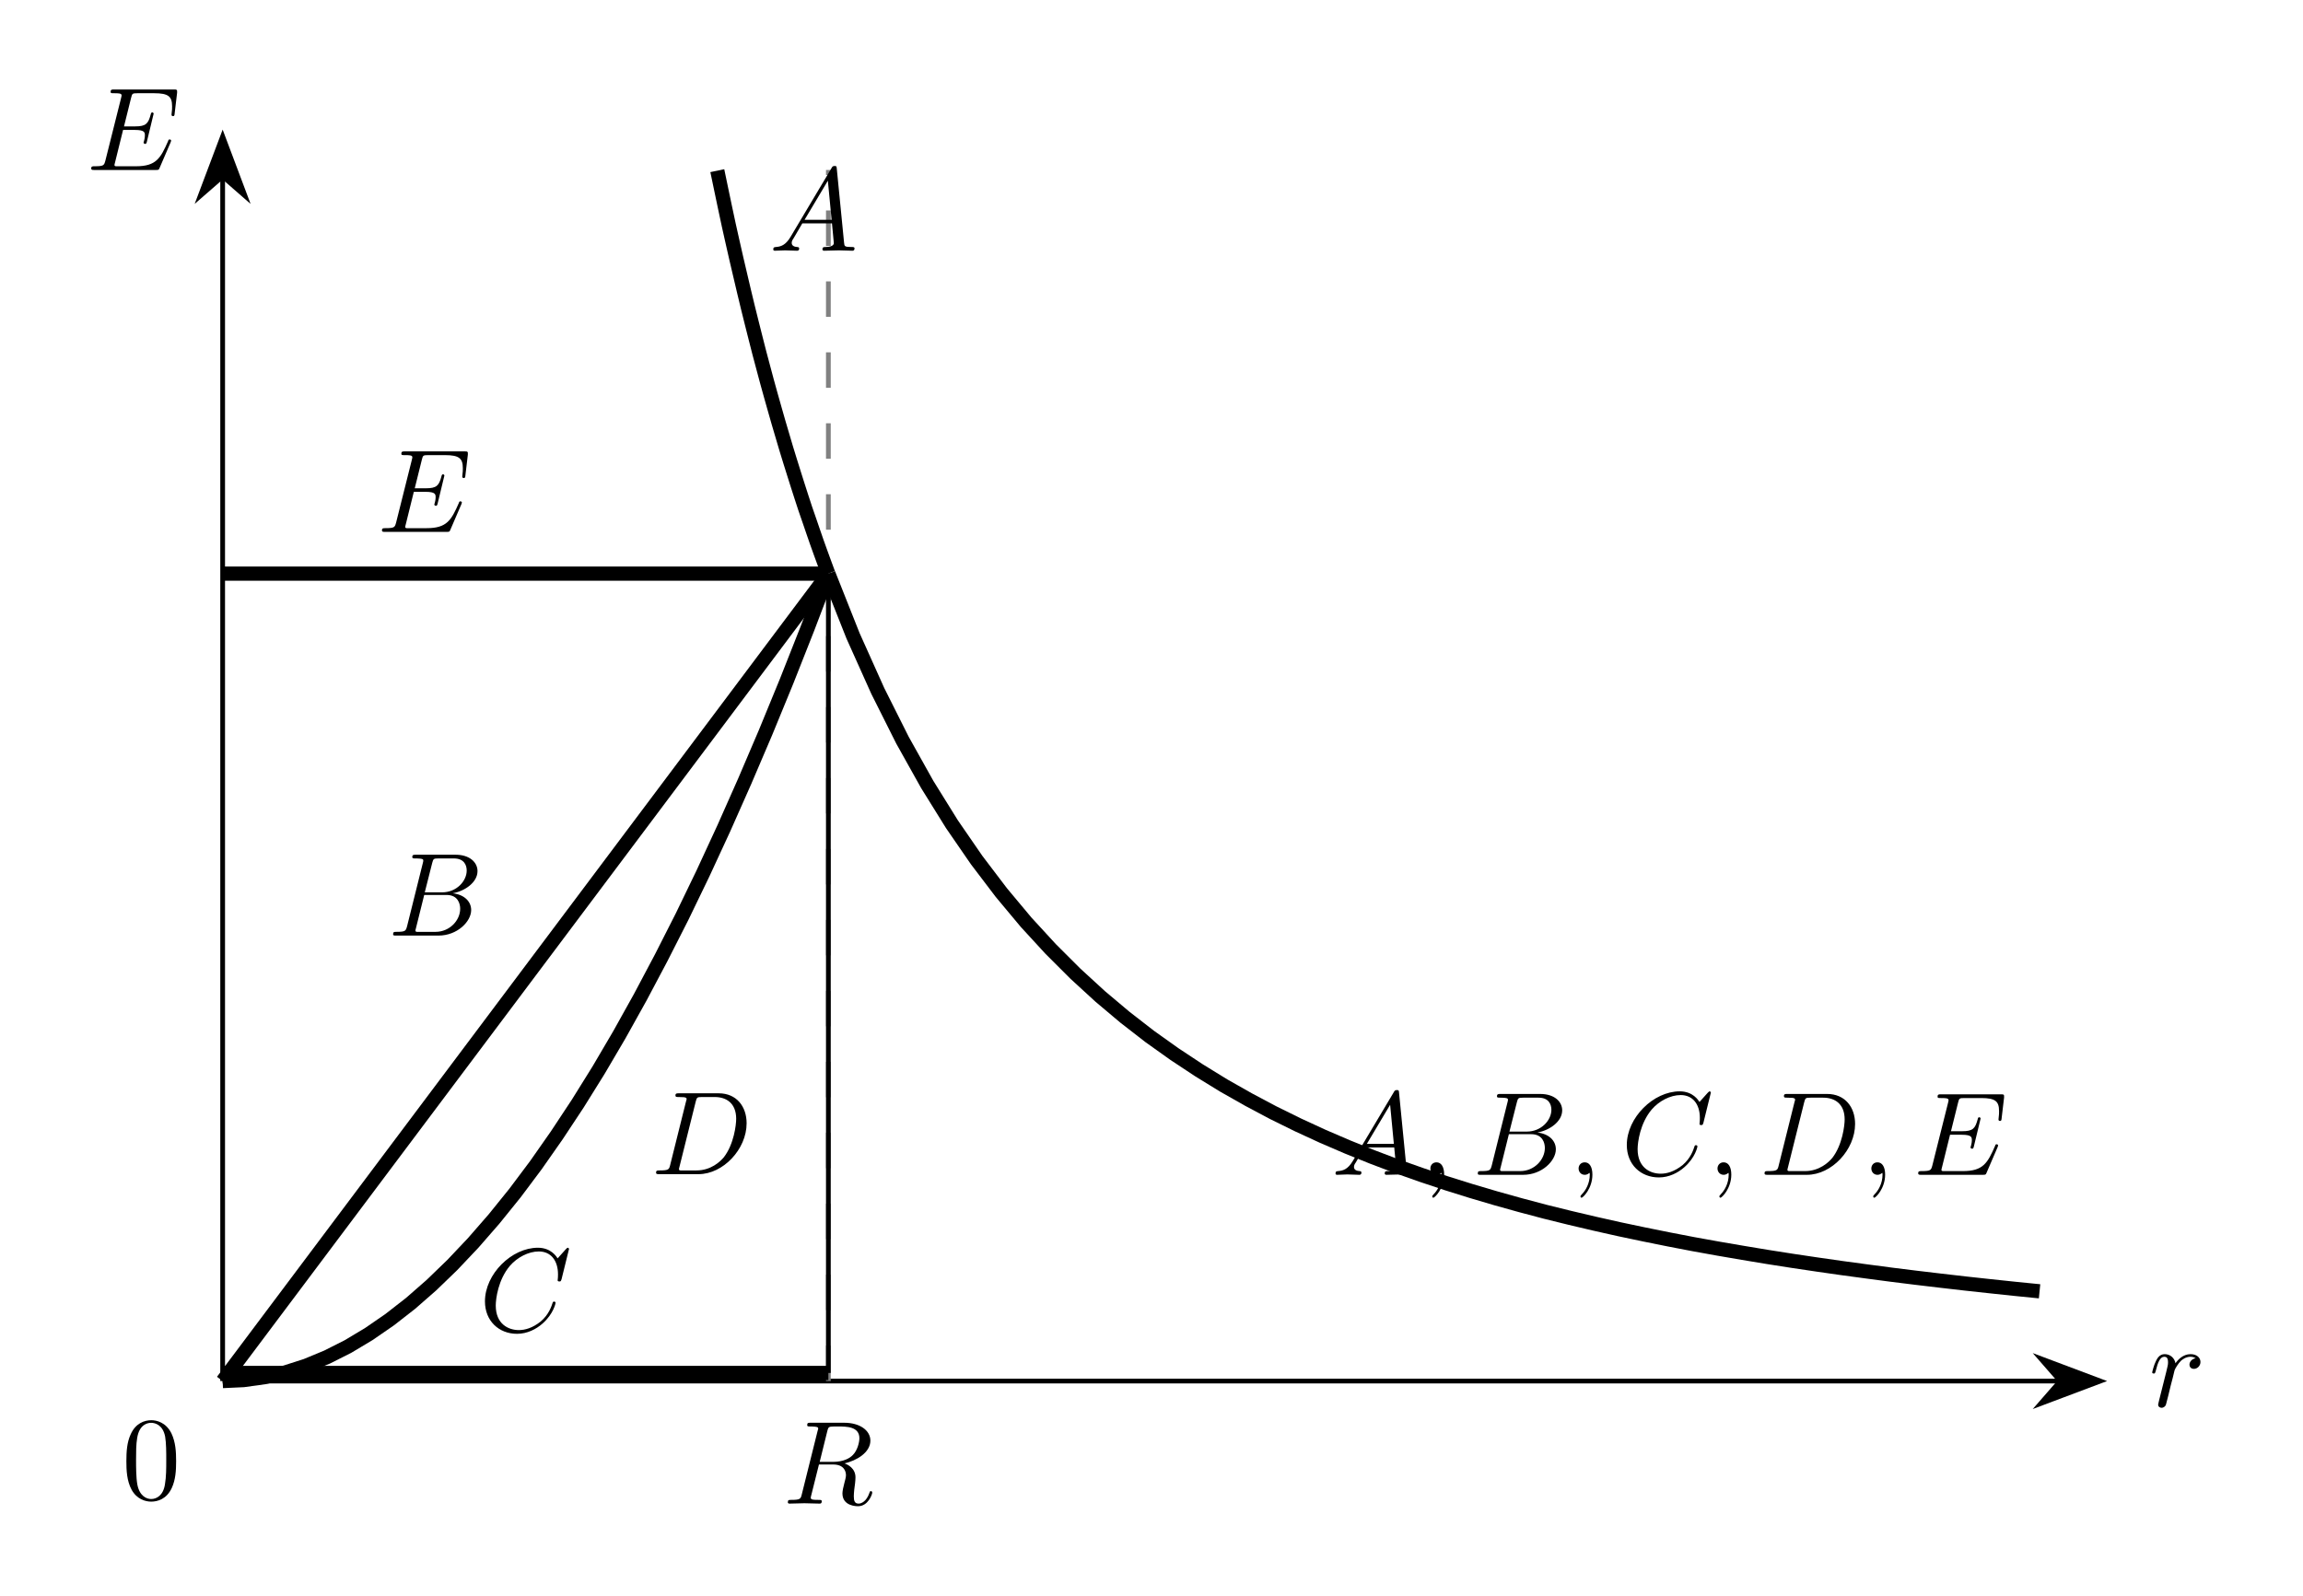
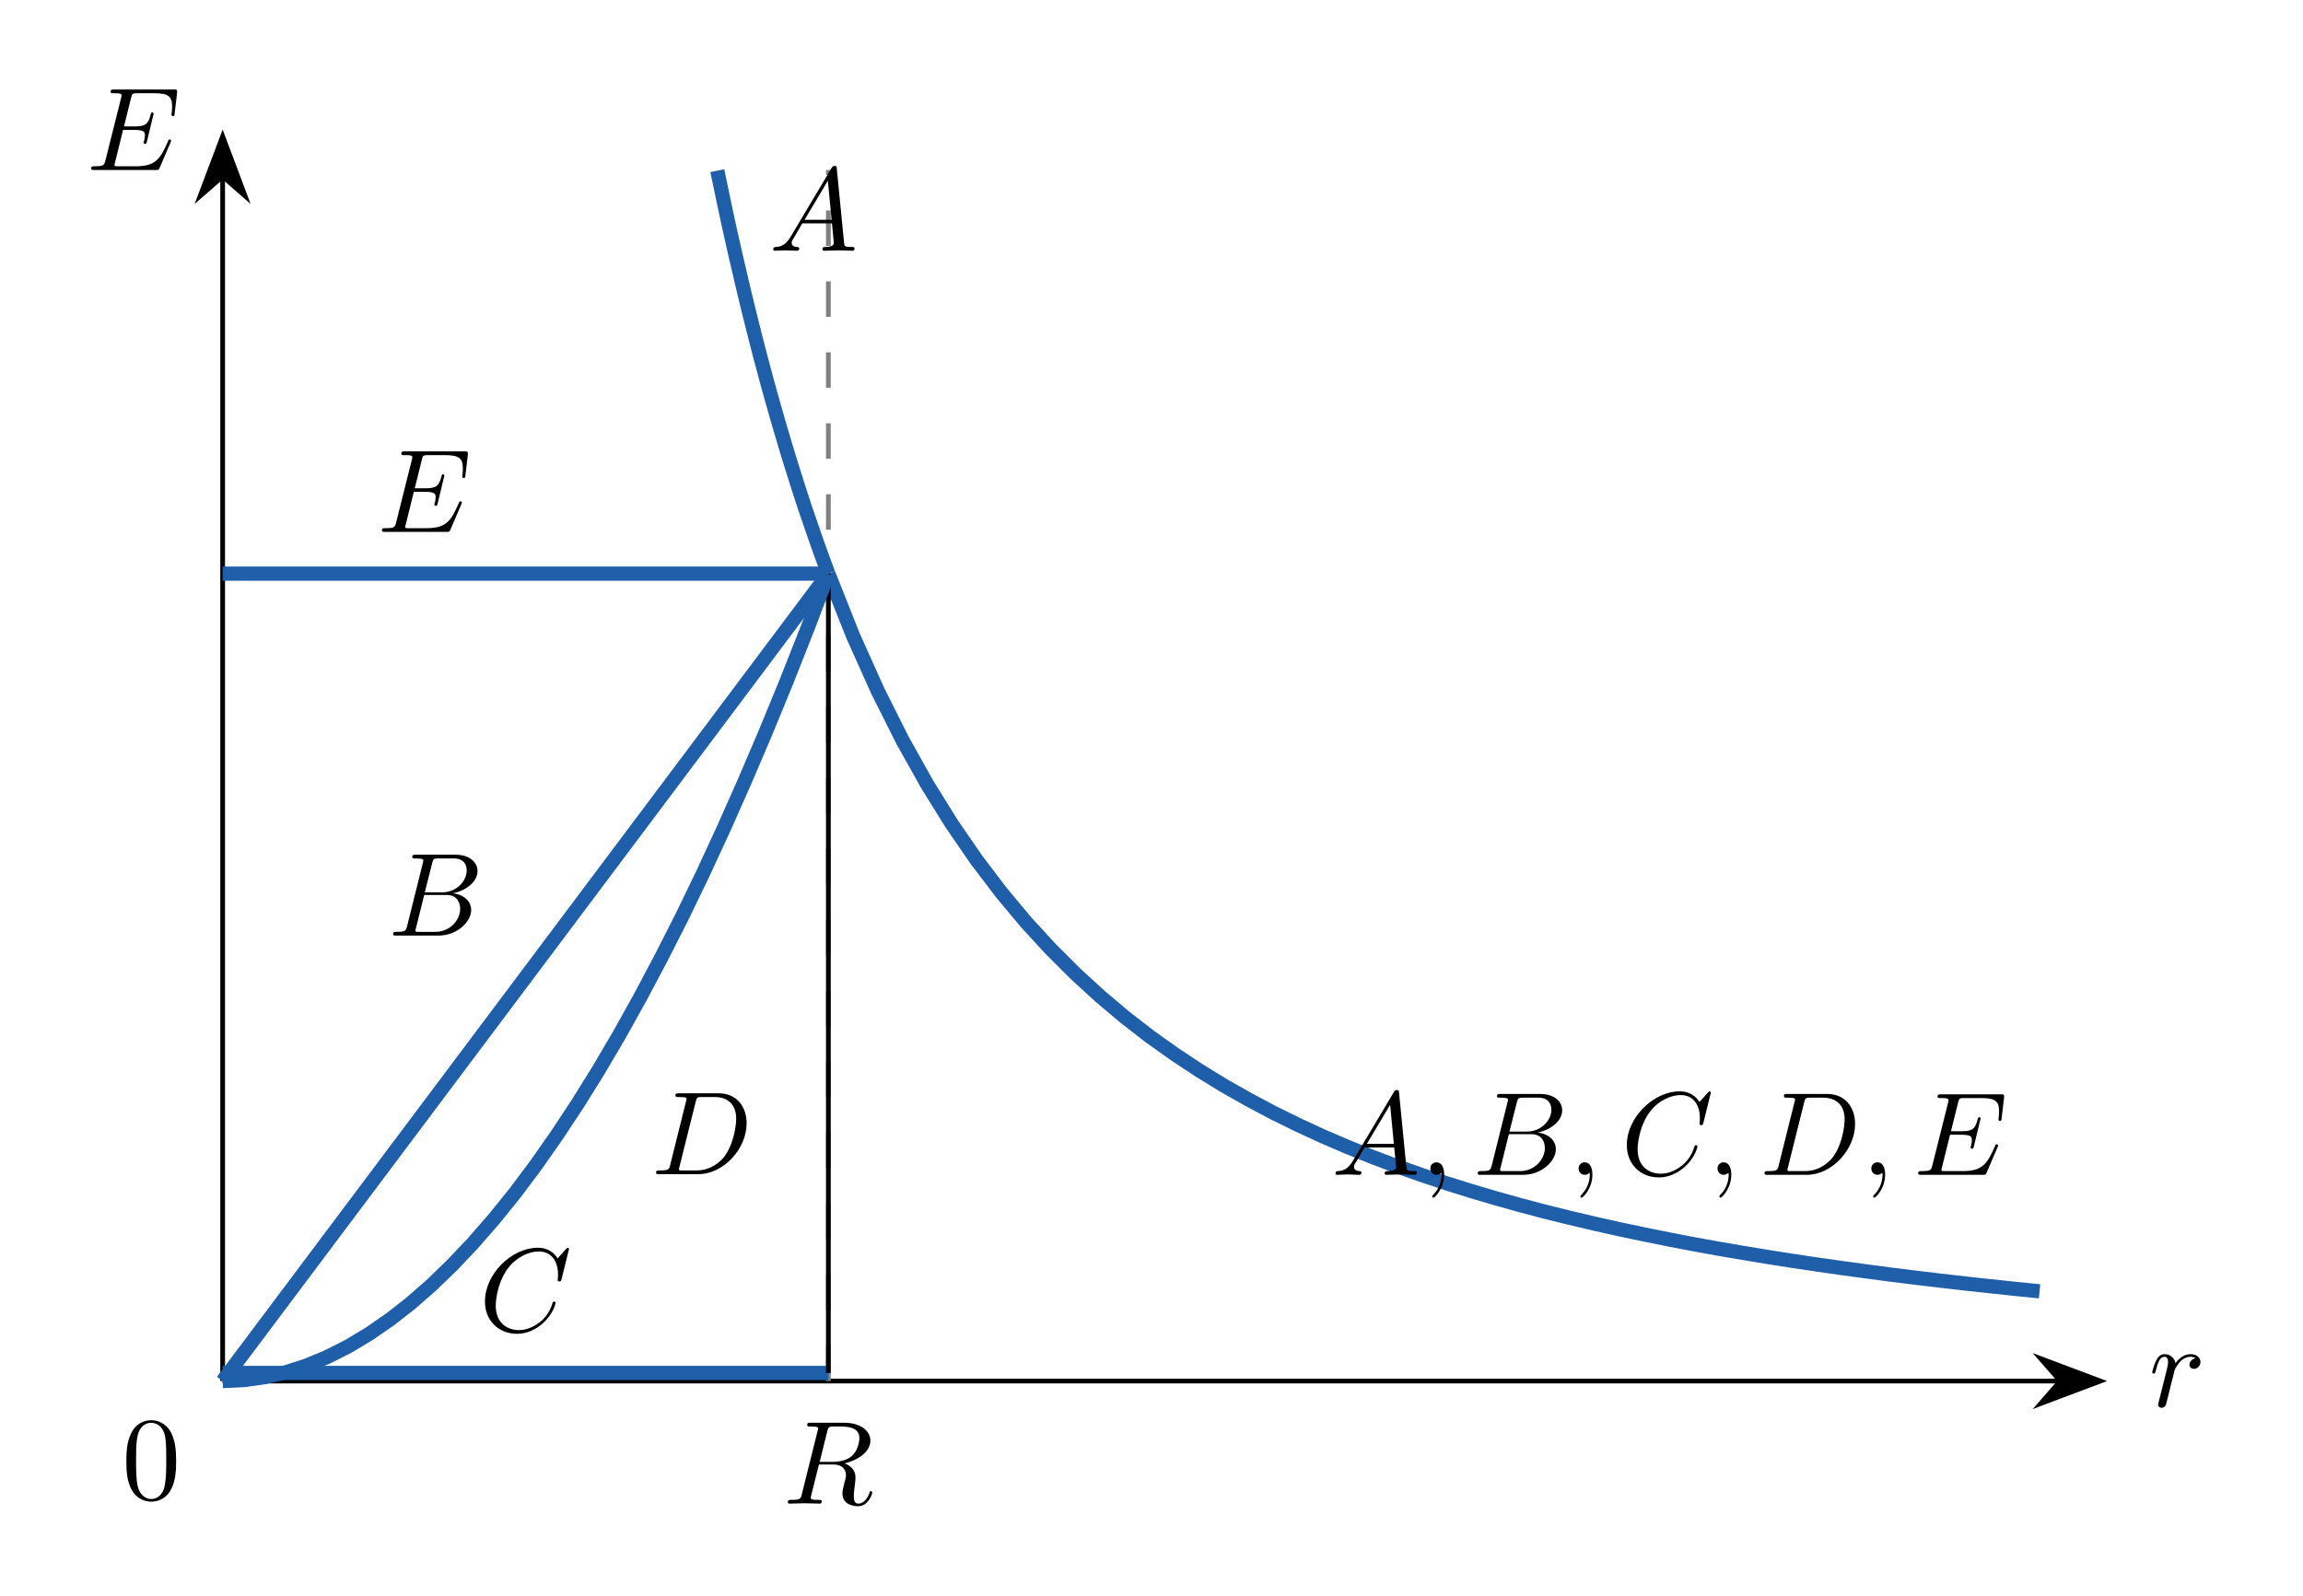
<svg xmlns="http://www.w3.org/2000/svg" xmlns:xlink="http://www.w3.org/1999/xlink" width="193.091pt" height="133.791pt" viewBox="0 0 193.091 133.791" version="1.2">
  <defs>
    <g>
      <symbol overflow="visible" id="glyph0-0">
        <path style="stroke:none;" d="" />
      </symbol>
      <symbol overflow="visible" id="glyph0-1">
        <path style="stroke:none;" d="M 0.875 -0.578 C 0.844 -0.438 0.781 -0.203 0.781 -0.156 C 0.781 0.016 0.922 0.109 1.078 0.109 C 1.188 0.109 1.375 0.031 1.438 -0.172 C 1.453 -0.203 1.797 -1.562 1.828 -1.734 C 1.922 -2.062 2.094 -2.766 2.156 -3.031 C 2.188 -3.156 2.469 -3.625 2.703 -3.844 C 2.781 -3.906 3.078 -4.172 3.5 -4.172 C 3.766 -4.172 3.906 -4.047 3.922 -4.047 C 3.625 -4 3.406 -3.766 3.406 -3.5 C 3.406 -3.344 3.516 -3.156 3.781 -3.156 C 4.047 -3.156 4.328 -3.391 4.328 -3.734 C 4.328 -4.094 4.016 -4.391 3.5 -4.391 C 2.859 -4.391 2.422 -3.906 2.234 -3.625 C 2.156 -4.062 1.797 -4.391 1.328 -4.391 C 0.875 -4.391 0.688 -4 0.594 -3.812 C 0.422 -3.484 0.281 -2.891 0.281 -2.859 C 0.281 -2.766 0.391 -2.766 0.406 -2.766 C 0.5 -2.766 0.516 -2.766 0.578 -2.984 C 0.75 -3.688 0.938 -4.172 1.297 -4.172 C 1.469 -4.172 1.609 -4.094 1.609 -3.703 C 1.609 -3.5 1.578 -3.391 1.453 -2.875 Z M 0.875 -0.578 " />
      </symbol>
      <symbol overflow="visible" id="glyph0-2">
        <path style="stroke:none;" d="M 7.031 -2.312 C 7.047 -2.359 7.078 -2.438 7.078 -2.453 C 7.078 -2.453 7.078 -2.562 6.953 -2.562 C 6.859 -2.562 6.844 -2.5 6.828 -2.438 C 6.188 -0.969 5.812 -0.312 4.125 -0.312 L 2.672 -0.312 C 2.531 -0.312 2.516 -0.312 2.453 -0.312 C 2.344 -0.328 2.328 -0.344 2.328 -0.422 C 2.328 -0.453 2.328 -0.469 2.375 -0.641 L 3.047 -3.359 L 4.031 -3.359 C 4.875 -3.359 4.875 -3.141 4.875 -2.891 C 4.875 -2.828 4.875 -2.703 4.797 -2.406 C 4.781 -2.359 4.766 -2.328 4.766 -2.297 C 4.766 -2.25 4.812 -2.188 4.906 -2.188 C 4.984 -2.188 5.016 -2.25 5.047 -2.391 L 5.609 -4.719 C 5.609 -4.766 5.562 -4.828 5.5 -4.828 C 5.406 -4.828 5.391 -4.766 5.359 -4.641 C 5.156 -3.891 4.969 -3.656 4.062 -3.656 L 3.125 -3.656 L 3.719 -6.047 C 3.812 -6.406 3.812 -6.438 4.25 -6.438 L 5.656 -6.438 C 6.859 -6.438 7.156 -6.156 7.156 -5.344 C 7.156 -5.094 7.156 -5.078 7.125 -4.812 C 7.125 -4.75 7.109 -4.688 7.109 -4.641 C 7.109 -4.578 7.141 -4.516 7.234 -4.516 C 7.344 -4.516 7.359 -4.578 7.375 -4.766 L 7.578 -6.484 C 7.594 -6.75 7.547 -6.75 7.297 -6.75 L 2.297 -6.75 C 2.094 -6.75 2 -6.75 2 -6.547 C 2 -6.438 2.078 -6.438 2.266 -6.438 C 2.641 -6.438 2.922 -6.438 2.922 -6.266 C 2.922 -6.219 2.922 -6.203 2.875 -6.016 L 1.562 -0.781 C 1.453 -0.391 1.438 -0.312 0.656 -0.312 C 0.484 -0.312 0.375 -0.312 0.375 -0.125 C 0.375 0 0.469 0 0.656 0 L 5.797 0 C 6.031 0 6.047 -0.016 6.109 -0.172 Z M 7.031 -2.312 " />
      </symbol>
      <symbol overflow="visible" id="glyph0-3">
        <path style="stroke:none;" d="M 3.719 -6.094 C 3.781 -6.328 3.812 -6.422 4 -6.453 C 4.094 -6.469 4.406 -6.469 4.609 -6.469 C 5.312 -6.469 6.406 -6.469 6.406 -5.484 C 6.406 -5.156 6.25 -4.469 5.859 -4.078 C 5.609 -3.812 5.078 -3.5 4.188 -3.5 L 3.078 -3.5 Z M 5.156 -3.375 C 6.156 -3.594 7.328 -4.281 7.328 -5.281 C 7.328 -6.141 6.438 -6.781 5.141 -6.781 L 2.312 -6.781 C 2.109 -6.781 2.031 -6.781 2.031 -6.578 C 2.031 -6.469 2.109 -6.469 2.297 -6.469 C 2.328 -6.469 2.516 -6.469 2.672 -6.453 C 2.859 -6.422 2.953 -6.422 2.953 -6.297 C 2.953 -6.25 2.938 -6.219 2.906 -6.109 L 1.578 -0.781 C 1.484 -0.391 1.453 -0.312 0.672 -0.312 C 0.5 -0.312 0.406 -0.312 0.406 -0.109 C 0.406 0 0.531 0 0.547 0 C 0.828 0 1.516 -0.031 1.797 -0.031 C 2.078 -0.031 2.781 0 3.062 0 C 3.141 0 3.25 0 3.25 -0.203 C 3.25 -0.312 3.172 -0.312 2.969 -0.312 C 2.609 -0.312 2.328 -0.312 2.328 -0.484 C 2.328 -0.547 2.344 -0.594 2.359 -0.656 L 3.016 -3.281 L 4.203 -3.281 C 5.094 -3.281 5.281 -2.734 5.281 -2.375 C 5.281 -2.234 5.203 -1.922 5.141 -1.703 C 5.062 -1.422 4.984 -1.047 4.984 -0.859 C 4.984 0.219 6.172 0.219 6.297 0.219 C 7.141 0.219 7.484 -0.781 7.484 -0.922 C 7.484 -1.047 7.375 -1.047 7.375 -1.047 C 7.281 -1.047 7.266 -0.969 7.25 -0.906 C 7 -0.172 6.562 0 6.344 0 C 6.016 0 5.938 -0.219 5.938 -0.609 C 5.938 -0.906 6 -1.422 6.047 -1.734 C 6.062 -1.875 6.078 -2.062 6.078 -2.203 C 6.078 -2.969 5.422 -3.281 5.156 -3.375 Z M 5.156 -3.375 " />
      </symbol>
      <symbol overflow="visible" id="glyph0-4">
        <path style="stroke:none;" d="M 1.781 -1.141 C 1.375 -0.469 0.984 -0.344 0.562 -0.312 C 0.438 -0.297 0.344 -0.297 0.344 -0.109 C 0.344 -0.047 0.391 0 0.469 0 C 0.75 0 1.047 -0.031 1.328 -0.031 C 1.656 -0.031 2 0 2.328 0 C 2.375 0 2.516 0 2.516 -0.188 C 2.516 -0.297 2.422 -0.312 2.344 -0.312 C 2.125 -0.328 1.891 -0.406 1.891 -0.656 C 1.891 -0.781 1.938 -0.891 2.031 -1.016 L 2.781 -2.297 L 5.266 -2.297 C 5.281 -2.078 5.422 -0.734 5.422 -0.641 C 5.422 -0.344 4.906 -0.312 4.719 -0.312 C 4.578 -0.312 4.469 -0.312 4.469 -0.109 C 4.469 0 4.594 0 4.609 0 C 5.016 0 5.453 -0.031 5.859 -0.031 C 6.109 -0.031 6.734 0 6.969 0 C 7.031 0 7.156 0 7.156 -0.203 C 7.156 -0.312 7.047 -0.312 6.922 -0.312 C 6.312 -0.312 6.312 -0.375 6.281 -0.672 L 5.672 -6.859 C 5.656 -7.062 5.656 -7.109 5.484 -7.109 C 5.328 -7.109 5.281 -7.031 5.234 -6.938 Z M 2.969 -2.594 L 4.922 -5.875 L 5.234 -2.594 Z M 2.969 -2.594 " />
      </symbol>
      <symbol overflow="visible" id="glyph0-5">
        <path style="stroke:none;" d="M 2.016 -0.016 C 2.016 -0.672 1.766 -1.047 1.375 -1.047 C 1.047 -1.047 0.859 -0.797 0.859 -0.531 C 0.859 -0.266 1.047 0 1.375 0 C 1.5 0 1.625 -0.047 1.719 -0.125 C 1.75 -0.156 1.766 -0.156 1.781 -0.156 C 1.781 -0.156 1.797 -0.156 1.797 -0.016 C 1.797 0.719 1.453 1.312 1.125 1.641 C 1.016 1.75 1.016 1.781 1.016 1.812 C 1.016 1.875 1.062 1.922 1.109 1.922 C 1.219 1.922 2.016 1.156 2.016 -0.016 Z M 2.016 -0.016 " />
      </symbol>
      <symbol overflow="visible" id="glyph0-6">
        <path style="stroke:none;" d="M 1.594 -0.781 C 1.484 -0.391 1.469 -0.312 0.688 -0.312 C 0.516 -0.312 0.422 -0.312 0.422 -0.109 C 0.422 0 0.5 0 0.688 0 L 4.234 0 C 5.797 0 6.969 -1.172 6.969 -2.141 C 6.969 -2.859 6.391 -3.438 5.422 -3.547 C 6.453 -3.734 7.5 -4.469 7.5 -5.406 C 7.5 -6.141 6.844 -6.781 5.656 -6.781 L 2.328 -6.781 C 2.141 -6.781 2.031 -6.781 2.031 -6.578 C 2.031 -6.469 2.125 -6.469 2.312 -6.469 C 2.328 -6.469 2.516 -6.469 2.688 -6.453 C 2.875 -6.422 2.953 -6.422 2.953 -6.297 C 2.953 -6.25 2.953 -6.219 2.922 -6.109 Z M 3.078 -3.625 L 3.703 -6.094 C 3.797 -6.438 3.812 -6.469 4.234 -6.469 L 5.516 -6.469 C 6.391 -6.469 6.594 -5.891 6.594 -5.453 C 6.594 -4.578 5.75 -3.625 4.531 -3.625 Z M 2.641 -0.312 C 2.5 -0.312 2.484 -0.312 2.422 -0.312 C 2.328 -0.328 2.297 -0.344 2.297 -0.422 C 2.297 -0.453 2.297 -0.469 2.344 -0.641 L 3.031 -3.406 L 4.906 -3.406 C 5.859 -3.406 6.047 -2.672 6.047 -2.25 C 6.047 -1.266 5.156 -0.312 3.984 -0.312 Z M 2.641 -0.312 " />
      </symbol>
      <symbol overflow="visible" id="glyph0-7">
        <path style="stroke:none;" d="M 7.547 -6.891 C 7.547 -6.922 7.516 -7 7.438 -7 C 7.406 -7 7.391 -6.984 7.281 -6.875 L 6.594 -6.109 C 6.5 -6.25 6.047 -7 4.938 -7 C 2.734 -7 0.5 -4.797 0.5 -2.5 C 0.5 -0.859 1.672 0.219 3.188 0.219 C 4.047 0.219 4.797 -0.172 5.328 -0.641 C 6.25 -1.453 6.422 -2.344 6.422 -2.375 C 6.422 -2.484 6.312 -2.484 6.297 -2.484 C 6.234 -2.484 6.188 -2.453 6.172 -2.375 C 6.078 -2.094 5.859 -1.391 5.172 -0.812 C 4.484 -0.266 3.859 -0.094 3.344 -0.094 C 2.453 -0.094 1.406 -0.609 1.406 -2.156 C 1.406 -2.719 1.609 -4.328 2.594 -5.484 C 3.203 -6.188 4.141 -6.688 5.016 -6.688 C 6.031 -6.688 6.625 -5.922 6.625 -4.766 C 6.625 -4.375 6.594 -4.359 6.594 -4.266 C 6.594 -4.172 6.703 -4.172 6.734 -4.172 C 6.859 -4.172 6.859 -4.188 6.922 -4.359 Z M 7.547 -6.891 " />
      </symbol>
      <symbol overflow="visible" id="glyph0-8">
        <path style="stroke:none;" d="M 1.578 -0.781 C 1.484 -0.391 1.453 -0.312 0.672 -0.312 C 0.5 -0.312 0.391 -0.312 0.391 -0.125 C 0.391 0 0.484 0 0.672 0 L 3.953 0 C 6.016 0 7.984 -2.094 7.984 -4.266 C 7.984 -5.672 7.141 -6.781 5.641 -6.781 L 2.312 -6.781 C 2.125 -6.781 2.016 -6.781 2.016 -6.594 C 2.016 -6.469 2.109 -6.469 2.297 -6.469 C 2.438 -6.469 2.609 -6.453 2.734 -6.453 C 2.891 -6.422 2.953 -6.406 2.953 -6.297 C 2.953 -6.25 2.938 -6.219 2.906 -6.109 Z M 3.719 -6.094 C 3.812 -6.438 3.828 -6.469 4.25 -6.469 L 5.312 -6.469 C 6.297 -6.469 7.109 -5.938 7.109 -4.641 C 7.109 -4.141 6.922 -2.516 6.078 -1.422 C 5.781 -1.062 5 -0.312 3.781 -0.312 L 2.656 -0.312 C 2.516 -0.312 2.5 -0.312 2.438 -0.312 C 2.344 -0.328 2.312 -0.344 2.312 -0.422 C 2.312 -0.453 2.312 -0.469 2.359 -0.641 Z M 3.719 -6.094 " />
      </symbol>
      <symbol overflow="visible" id="glyph1-0">
        <path style="stroke:none;" d="" />
      </symbol>
      <symbol overflow="visible" id="glyph1-1">
        <path style="stroke:none;" d="M 4.562 -3.172 C 4.562 -3.969 4.516 -4.766 4.172 -5.5 C 3.703 -6.453 2.891 -6.609 2.484 -6.609 C 1.891 -6.609 1.156 -6.344 0.75 -5.422 C 0.438 -4.75 0.391 -3.969 0.391 -3.172 C 0.391 -2.438 0.422 -1.531 0.828 -0.781 C 1.266 0.016 1.984 0.219 2.469 0.219 C 3 0.219 3.766 0.016 4.203 -0.938 C 4.516 -1.625 4.562 -2.391 4.562 -3.172 Z M 2.469 0 C 2.078 0 1.5 -0.25 1.312 -1.203 C 1.203 -1.797 1.203 -2.703 1.203 -3.297 C 1.203 -3.922 1.203 -4.578 1.297 -5.125 C 1.484 -6.297 2.219 -6.391 2.469 -6.391 C 2.797 -6.391 3.453 -6.219 3.641 -5.234 C 3.734 -4.672 3.734 -3.922 3.734 -3.297 C 3.734 -2.547 3.734 -1.875 3.625 -1.234 C 3.484 -0.297 2.922 0 2.469 0 Z M 2.469 0 " />
      </symbol>
    </g>
    <clipPath id="clip1">
      <path d="M 43 0.211 L 87 0.211 L 87 65 L 43 65 Z M 43 0.211 " />
    </clipPath>
  </defs>
  <g id="surface1">
    <path style="fill:none;stroke-width:0.399;stroke-linecap:butt;stroke-linejoin:miter;stroke:rgb(0%,0%,0%);stroke-opacity:1;stroke-miterlimit:10;" d="M 0.002 -0.001 L 154.695 -0.001 " transform="matrix(0.995314,0,0,-0.995314,18.66613,115.8232)" />
    <path style="fill-rule:nonzero;fill:rgb(0%,0%,0%);fill-opacity:1;stroke-width:0.399;stroke-linecap:butt;stroke-linejoin:miter;stroke:rgb(0%,0%,0%);stroke-opacity:1;stroke-miterlimit:10;" d="M 5.671 -0.001 L 0.643 1.891 L 2.291 -0.001 L 0.643 -1.893 Z M 5.671 -0.001 " transform="matrix(0.995314,0,0,-0.995314,170.4576,115.8232)" />
    <g style="fill:rgb(0%,0%,0%);fill-opacity:1;">
      <use xlink:href="#glyph0-1" x="180.166" y="117.958" />
    </g>
    <path style="fill:none;stroke-width:0.399;stroke-linecap:butt;stroke-linejoin:miter;stroke:rgb(0%,0%,0%);stroke-opacity:1;stroke-miterlimit:10;" d="M 0.002 -0.001 L 0.002 101.404 " transform="matrix(0.995314,0,0,-0.995314,18.66613,115.8232)" />
    <path style="fill-rule:nonzero;fill:rgb(0%,0%,0%);fill-opacity:1;stroke-width:0.399;stroke-linecap:butt;stroke-linejoin:miter;stroke:rgb(0%,0%,0%);stroke-opacity:1;stroke-miterlimit:10;" d="M 5.667 -0.002 L 0.644 1.89 L 2.292 -0.002 L 0.644 -1.89 Z M 5.667 -0.002 " transform="matrix(0,-0.995314,-0.995314,0,18.66613,17.07422)" />
    <g style="fill:rgb(0%,0%,0%);fill-opacity:1;">
      <use xlink:href="#glyph0-2" x="7.272" y="14.256" />
    </g>
    <g style="fill:rgb(0%,0%,0%);fill-opacity:1;">
      <use xlink:href="#glyph1-1" x="10.205" y="125.717" />
    </g>
    <path style="fill:none;stroke-width:0.399;stroke-linecap:butt;stroke-linejoin:miter;stroke:rgb(50%,50%,50%);stroke-opacity:1;stroke-dasharray:2.989,2.989;stroke-miterlimit:10;" d="M 51.026 -0.001 L 51.026 102.047 " transform="matrix(0.995314,0,0,-0.995314,18.66613,115.8232)" />
    <g style="fill:rgb(0%,0%,0%);fill-opacity:1;">
      <use xlink:href="#glyph0-3" x="65.648" y="126.102" />
    </g>
-     <path style="fill:none;stroke-width:1.196;stroke-linecap:butt;stroke-linejoin:miter;stroke:rgb(0%,0%,0%);stroke-opacity:1;stroke-miterlimit:10;" d="M 51.026 68.033 L 53.106 62.789 L 55.19 58.146 L 57.27 53.998 L 59.354 50.27 L 61.434 46.922 L 63.518 43.896 L 65.598 41.157 L 67.682 38.661 L 69.766 36.392 L 71.846 34.316 L 73.93 32.405 L 76.01 30.654 L 78.094 29.037 L 80.174 27.554 L 82.258 26.176 L 84.338 24.897 L 86.422 23.716 L 88.506 22.609 L 90.586 21.584 L 92.67 20.623 L 94.75 19.728 L 96.834 18.888 L 98.915 18.099 L 100.999 17.362 L 103.079 16.667 L 105.163 16.015 L 107.247 15.399 L 109.327 14.818 L 111.411 14.265 L 113.491 13.751 L 115.575 13.26 L 117.655 12.793 L 119.739 12.354 L 121.819 11.934 L 123.903 11.533 L 125.987 11.157 L 128.067 10.8 L 130.151 10.454 L 132.231 10.128 L 134.315 9.818 L 136.395 9.52 L 138.479 9.238 L 140.559 8.963 L 142.643 8.704 L 144.727 8.457 L 146.807 8.217 L 148.891 7.99 L 150.971 7.77 L 153.055 7.562 " transform="matrix(0.995314,0,0,-0.995314,18.66613,115.8232)" />
+     <path style="fill:none;stroke-width:1.196;stroke-linecap:butt;stroke-linejoin:miter;stroke:rgb(12.157%,36.864%,65.88%);stroke-opacity:1;stroke-miterlimit:10;" d="M 51.026 68.033 L 53.106 62.789 L 55.19 58.146 L 57.27 53.998 L 59.354 50.27 L 61.434 46.922 L 63.518 43.896 L 65.598 41.157 L 67.682 38.661 L 69.766 36.392 L 71.846 34.316 L 73.93 32.405 L 76.01 30.654 L 78.094 29.037 L 80.174 27.554 L 82.258 26.176 L 84.338 24.897 L 86.422 23.716 L 88.506 22.609 L 90.586 21.584 L 92.67 20.623 L 94.75 19.728 L 96.834 18.888 L 98.915 18.099 L 100.999 17.362 L 103.079 16.667 L 105.163 16.015 L 107.247 15.399 L 109.327 14.818 L 111.411 14.265 L 113.491 13.751 L 115.575 13.26 L 117.655 12.793 L 119.739 12.354 L 121.819 11.934 L 123.903 11.533 L 125.987 11.157 L 128.067 10.8 L 130.151 10.454 L 132.231 10.128 L 134.315 9.818 L 136.395 9.52 L 138.479 9.238 L 140.559 8.963 L 142.643 8.704 L 144.727 8.457 L 146.807 8.217 L 148.891 7.99 L 150.971 7.77 L 153.055 7.562 " transform="matrix(0.995314,0,0,-0.995314,18.66613,115.8232)" />
    <g style="fill:rgb(0%,0%,0%);fill-opacity:1;">
      <use xlink:href="#glyph0-4" x="111.631" y="98.527" />
      <use xlink:href="#glyph0-5" x="119.068" y="98.527" />
    </g>
    <g style="fill:rgb(0%,0%,0%);fill-opacity:1;">
      <use xlink:href="#glyph0-6" x="123.479" y="98.527" />
    </g>
    <g style="fill:rgb(0%,0%,0%);fill-opacity:1;">
      <use xlink:href="#glyph0-5" x="131.496" y="98.527" />
    </g>
    <g style="fill:rgb(0%,0%,0%);fill-opacity:1;">
      <use xlink:href="#glyph0-7" x="135.897" y="98.527" />
    </g>
    <g style="fill:rgb(0%,0%,0%);fill-opacity:1;">
      <use xlink:href="#glyph0-5" x="143.142" y="98.527" />
    </g>
    <g style="fill:rgb(0%,0%,0%);fill-opacity:1;">
      <use xlink:href="#glyph0-8" x="147.553" y="98.527" />
    </g>
    <g style="fill:rgb(0%,0%,0%);fill-opacity:1;">
      <use xlink:href="#glyph0-5" x="156.04" y="98.527" />
    </g>
    <g style="fill:rgb(0%,0%,0%);fill-opacity:1;">
      <use xlink:href="#glyph0-2" x="160.451" y="98.527" />
    </g>
    <g clip-path="url(#clip1)" clip-rule="nonzero">
-       <path style="fill:none;stroke-width:1.196;stroke-linecap:butt;stroke-linejoin:miter;stroke:rgb(0%,0%,0%);stroke-opacity:1;stroke-miterlimit:10;" d="M 41.67 101.989 L 41.992 100.446 L 42.313 98.916 L 42.635 97.408 L 42.957 95.968 L 43.283 94.536 L 43.605 93.162 L 43.926 91.796 L 44.248 90.458 L 44.57 89.163 L 44.892 87.887 L 45.214 86.624 L 45.536 85.415 L 45.857 84.214 L 46.183 83.036 L 46.505 81.898 L 46.827 80.768 L 47.149 79.677 L 47.47 78.59 L 47.792 77.542 L 48.114 76.514 L 48.436 75.493 L 48.758 74.493 L 49.079 73.511 L 49.405 72.569 L 49.727 71.628 L 50.049 70.697 L 50.371 69.799 L 50.692 68.92 L 51.014 68.048 " transform="matrix(0.995314,0,0,-0.995314,18.66613,115.8232)" />
+       <path style="fill:none;stroke-width:1.196;stroke-linecap:butt;stroke-linejoin:miter;stroke:rgb(12.157%,36.864%,65.88%);stroke-opacity:1;stroke-miterlimit:10;" d="M 41.67 101.989 L 41.992 100.446 L 42.313 98.916 L 42.635 97.408 L 42.957 95.968 L 43.283 94.536 L 43.605 93.162 L 43.926 91.796 L 44.248 90.458 L 44.57 89.163 L 44.892 87.887 L 45.214 86.624 L 45.536 85.415 L 45.857 84.214 L 46.183 83.036 L 46.505 81.898 L 46.827 80.768 L 47.149 79.677 L 47.47 78.59 L 47.792 77.542 L 48.114 76.514 L 48.436 75.493 L 48.758 74.493 L 49.079 73.511 L 49.405 72.569 L 49.727 71.628 L 50.049 70.697 L 50.371 69.799 L 50.692 68.92 L 51.014 68.048 " transform="matrix(0.995314,0,0,-0.995314,18.66613,115.8232)" />
    </g>
    <g style="fill:rgb(0%,0%,0%);fill-opacity:1;">
      <use xlink:href="#glyph0-4" x="64.489" y="21.028" />
    </g>
-     <path style="fill:none;stroke-width:1.196;stroke-linecap:butt;stroke-linejoin:miter;stroke:rgb(0%,0%,0%);stroke-opacity:1;stroke-miterlimit:10;" d="M 0.002 -0.001 L 51.026 68.033 " transform="matrix(0.995314,0,0,-0.995314,18.66613,115.8232)" />
+     <path style="fill:none;stroke-width:1.196;stroke-linecap:butt;stroke-linejoin:miter;stroke:rgb(12.157%,36.864%,65.88%);stroke-opacity:1;stroke-miterlimit:10;" d="M 0.002 -0.001 L 51.026 68.033 " transform="matrix(0.995314,0,0,-0.995314,18.66613,115.8232)" />
    <g style="fill:rgb(0%,0%,0%);fill-opacity:1;">
      <use xlink:href="#glyph0-6" x="32.536" y="78.463" />
    </g>
-     <path style="fill:none;stroke-width:1.196;stroke-linecap:butt;stroke-linejoin:miter;stroke:rgb(0%,0%,0%);stroke-opacity:1;stroke-miterlimit:10;" d="M 0.002 0.682 L 51.026 0.682 " transform="matrix(0.995314,0,0,-0.995314,18.66613,115.8232)" />
+     <path style="fill:none;stroke-width:1.196;stroke-linecap:butt;stroke-linejoin:miter;stroke:rgb(12.157%,36.864%,65.88%);stroke-opacity:1;stroke-miterlimit:10;" d="M 0.002 0.682 L 51.026 0.682 " transform="matrix(0.995314,0,0,-0.995314,18.66613,115.8232)" />
    <path style="fill:none;stroke-width:0.399;stroke-linecap:butt;stroke-linejoin:miter;stroke:rgb(0%,0%,0%);stroke-opacity:1;stroke-miterlimit:10;" d="M 51.026 0.682 L 51.026 68.033 " transform="matrix(0.995314,0,0,-0.995314,18.66613,115.8232)" />
    <g style="fill:rgb(0%,0%,0%);fill-opacity:1;">
      <use xlink:href="#glyph0-7" x="40.16" y="111.643" />
    </g>
-     <path style="fill:none;stroke-width:1.196;stroke-linecap:butt;stroke-linejoin:miter;stroke:rgb(0%,0%,0%);stroke-opacity:1;stroke-miterlimit:10;" d="M 0.002 -0.001 L 1.76 0.081 L 3.518 0.325 L 5.277 0.725 L 7.035 1.29 L 8.797 2.02 L 10.555 2.907 L 12.313 3.959 L 14.072 5.172 L 15.834 6.545 L 17.592 8.084 L 19.35 9.783 L 21.109 11.643 L 22.867 13.661 L 24.629 15.843 L 26.387 18.19 L 28.145 20.701 L 29.904 23.362 L 31.666 26.192 L 33.424 29.186 L 35.182 32.342 L 36.941 35.662 L 38.703 39.132 L 40.461 42.77 L 42.219 46.573 L 43.977 50.537 L 45.736 54.653 L 47.498 58.943 L 49.256 63.394 L 51.014 68.005 " transform="matrix(0.995314,0,0,-0.995314,18.66613,115.8232)" />
+     <path style="fill:none;stroke-width:1.196;stroke-linecap:butt;stroke-linejoin:miter;stroke:rgb(12.157%,36.864%,65.88%);stroke-opacity:1;stroke-miterlimit:10;" d="M 0.002 -0.001 L 1.76 0.081 L 3.518 0.325 L 5.277 0.725 L 7.035 1.29 L 8.797 2.02 L 10.555 2.907 L 12.313 3.959 L 14.072 5.172 L 15.834 6.545 L 17.592 8.084 L 19.35 9.783 L 21.109 11.643 L 22.867 13.661 L 24.629 15.843 L 26.387 18.19 L 28.145 20.701 L 29.904 23.362 L 31.666 26.192 L 33.424 29.186 L 35.182 32.342 L 36.941 35.662 L 38.703 39.132 L 40.461 42.77 L 42.219 46.573 L 43.977 50.537 L 45.736 54.653 L 47.498 58.943 L 49.256 63.394 L 51.014 68.005 " transform="matrix(0.995314,0,0,-0.995314,18.66613,115.8232)" />
    <g style="fill:rgb(0%,0%,0%);fill-opacity:1;">
      <use xlink:href="#glyph0-8" x="54.615" y="98.472" />
    </g>
-     <path style="fill:none;stroke-width:1.196;stroke-linecap:butt;stroke-linejoin:miter;stroke:rgb(0%,0%,0%);stroke-opacity:1;stroke-miterlimit:10;" d="M 0.002 68.033 L 51.026 68.033 " transform="matrix(0.995314,0,0,-0.995314,18.66613,115.8232)" />
+     <path style="fill:none;stroke-width:1.196;stroke-linecap:butt;stroke-linejoin:miter;stroke:rgb(12.157%,36.864%,65.88%);stroke-opacity:1;stroke-miterlimit:10;" d="M 0.002 68.033 L 51.026 68.033 " transform="matrix(0.995314,0,0,-0.995314,18.66613,115.8232)" />
    <g style="fill:rgb(0%,0%,0%);fill-opacity:1;">
      <use xlink:href="#glyph0-2" x="31.649" y="44.607" />
    </g>
  </g>
</svg>
